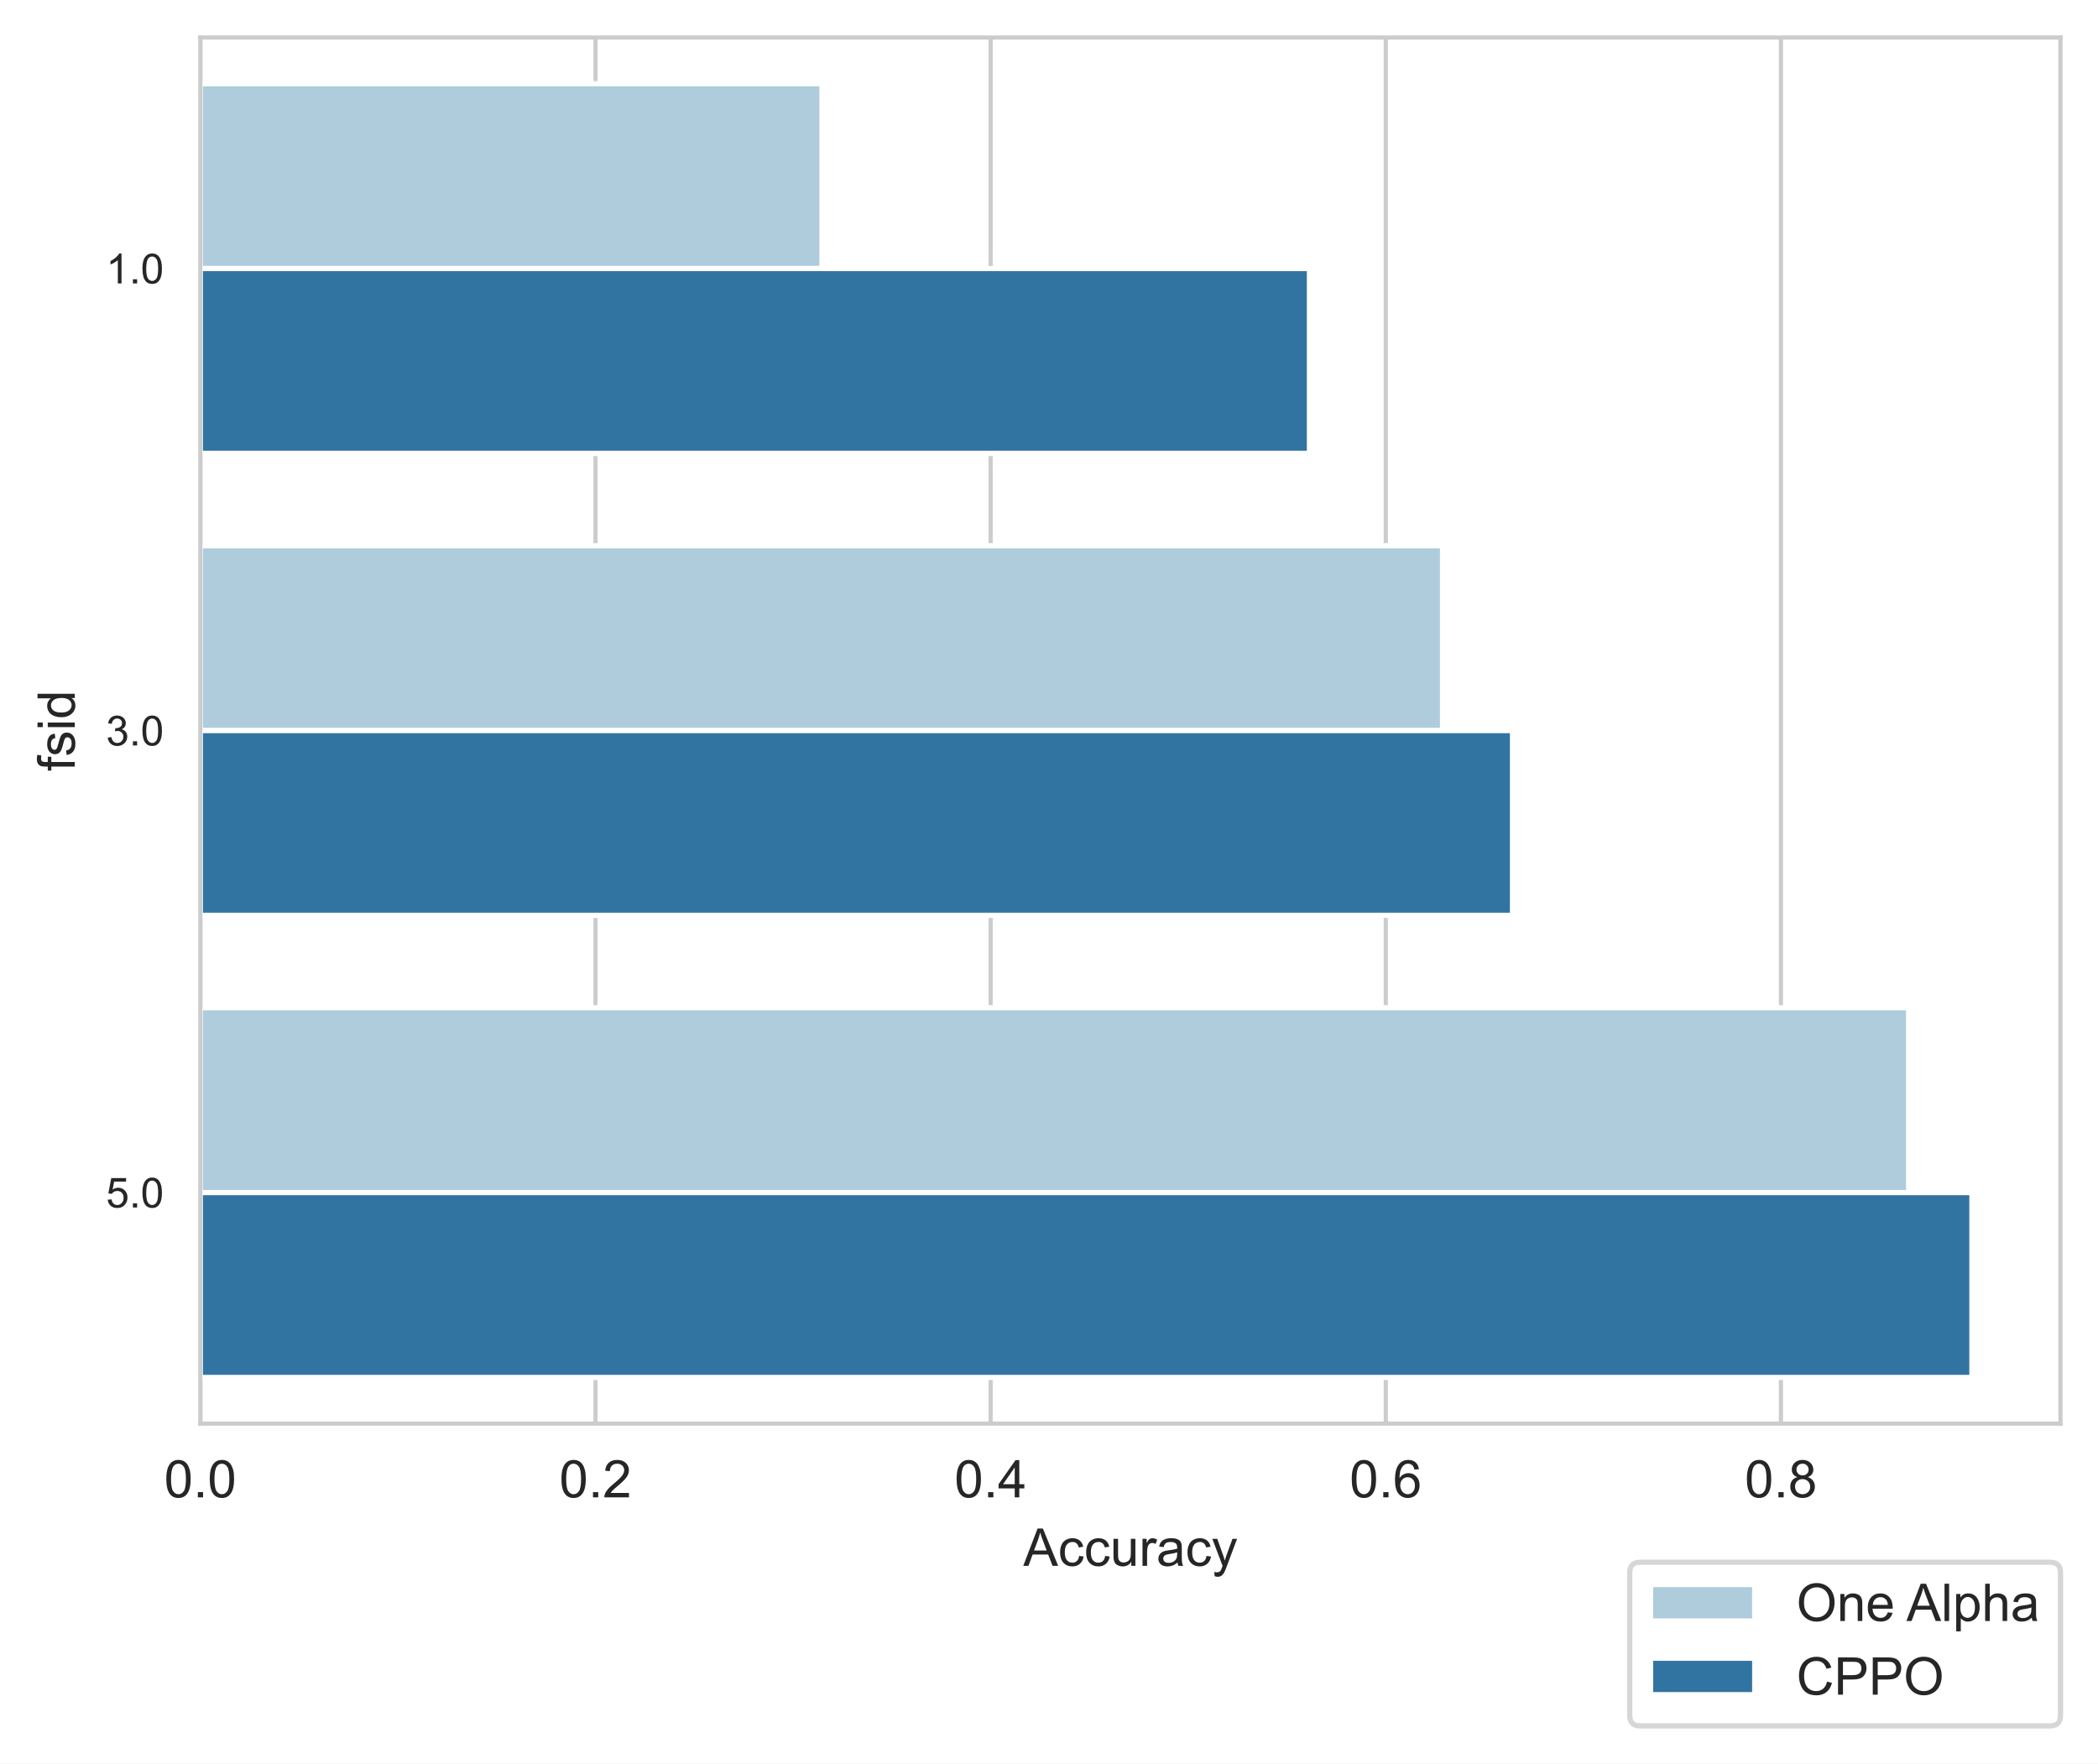
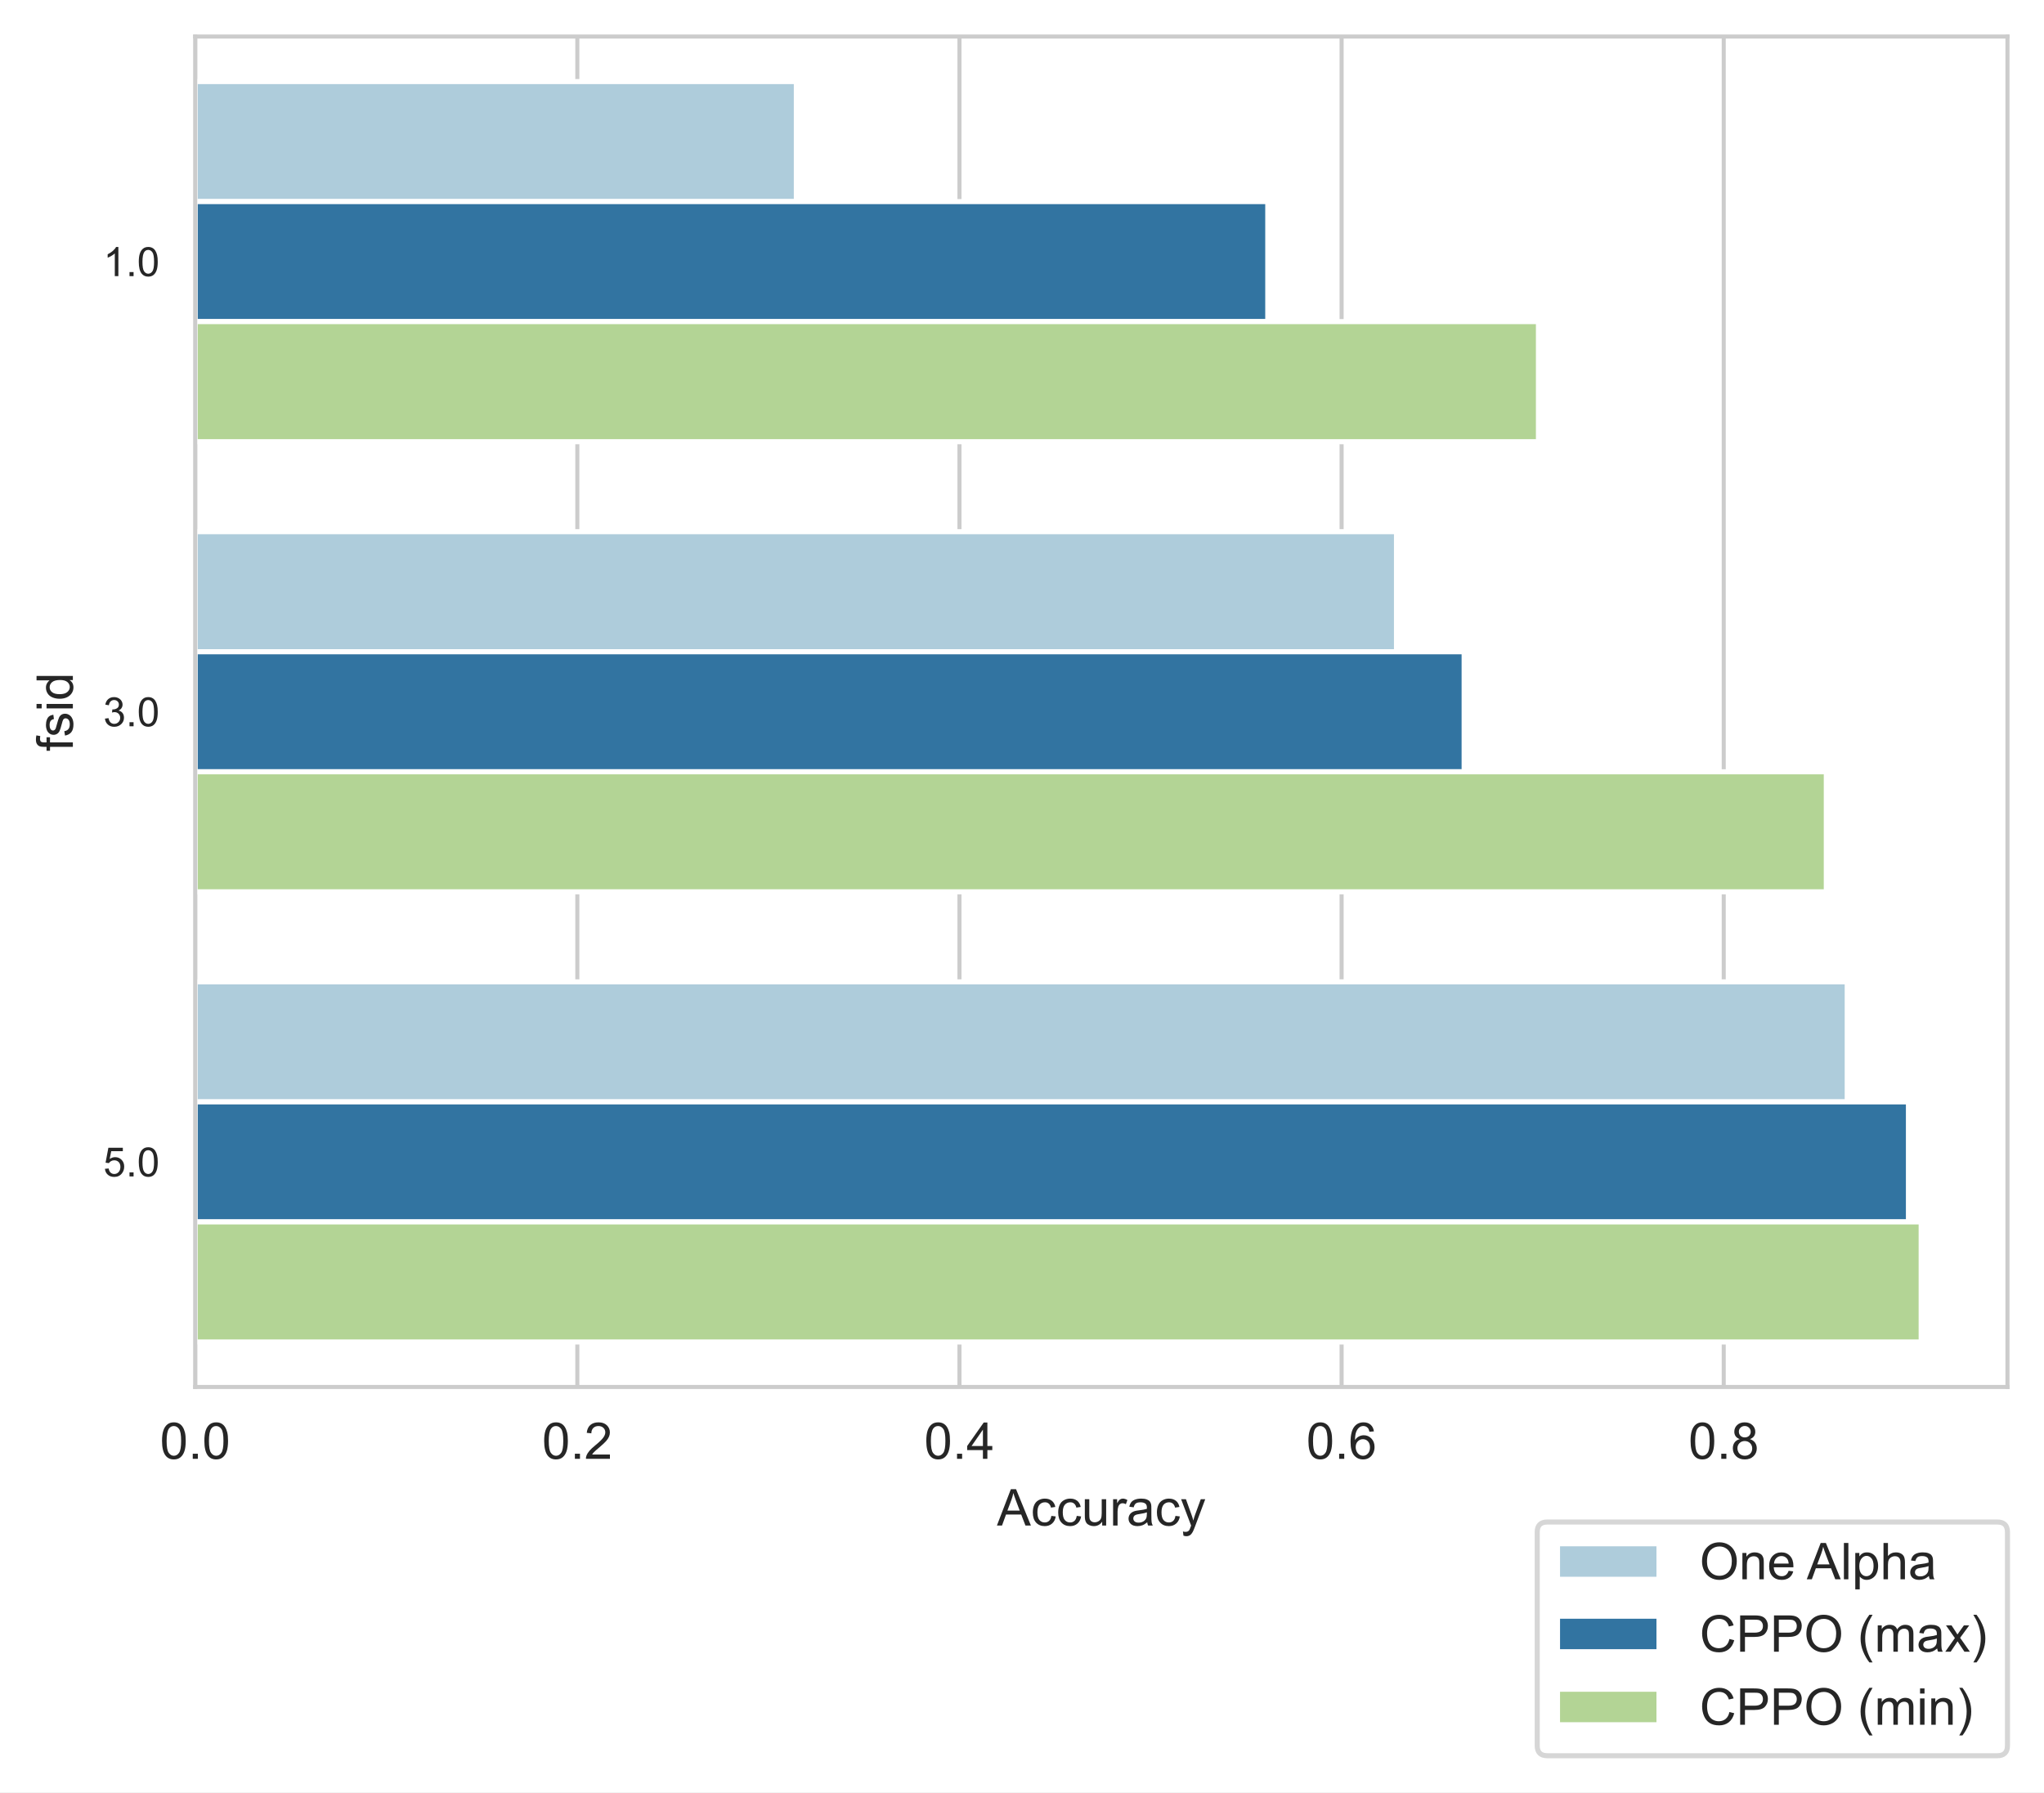
- <svg xmlns="http://www.w3.org/2000/svg" xmlns:xlink="http://www.w3.org/1999/xlink" height="338.542pt" version="1.1" viewBox="0 0 402.785 338.542" width="402.785pt">
+ <svg xmlns="http://www.w3.org/2000/svg" xmlns:xlink="http://www.w3.org/1999/xlink" height="353.178pt" version="1.1" viewBox="0 0 402.785 353.178" width="402.785pt">
  <defs>
    <style type="text/css">*{stroke-linecap:butt;stroke-linejoin:round;}</style>
  </defs>
  <g id="figure_1">
    <g id="patch_1">
-       <path d="M 0 338.542  L 402.785 338.542  L 402.785 0  L 0 0  z " style="fill:#ffffff;" />
+       <path d="M 0 353.178  L 402.785 353.178  L 402.785 0  L 0 0  z " style="fill:#ffffff;" />
    </g>
    <g id="axes_1">
      <g id="patch_2">
        <path d="M 38.465 273.312  L 395.585 273.312  L 395.585 7.2  L 38.465 7.2  z " style="fill:#ffffff;" />
      </g>
      <g id="matplotlib.axis_1">
        <g id="xtick_1">
          <g id="line2d_1">
-             <path clip-path="url(#pc39dd20e5b)" d="M 38.465 273.312  L 38.465 7.2  " style="fill:none;stroke:#cccccc;stroke-linecap:round;stroke-width:0.8;" />
+             <path clip-path="url(#pca14af6534)" d="M 38.465 273.312  L 38.465 7.2  " style="fill:none;stroke:#cccccc;stroke-linecap:round;stroke-width:0.8;" />
          </g>
          <g id="text_1">
            <g style="fill:#262626;" transform="translate(31.51531 287.4698)scale(0.1 -0.1)">
              <defs>
                <path d="M 266 2259  Q 266 3072 433 3567  Q 600 4063 929 4331  Q 1259 4600 1759 4600  Q 2128 4600 2406 4451  Q 2684 4303 2865 4023  Q 3047 3744 3150 3342  Q 3253 2941 3253 2259  Q 3253 1453 3087 958  Q 2922 463 2592 192  Q 2263 -78 1759 -78  Q 1097 -78 719 397  Q 266 969 266 2259  z M 844 2259  Q 844 1131 1108 757  Q 1372 384 1759 384  Q 2147 384 2411 759  Q 2675 1134 2675 2259  Q 2675 3391 2411 3762  Q 2147 4134 1753 4134  Q 1366 4134 1134 3806  Q 844 3388 844 2259  z " id="ArialMT-30" transform="scale(0.015625)" />
                <path d="M 581 0  L 581 641  L 1222 641  L 1222 0  L 581 0  z " id="ArialMT-2e" transform="scale(0.015625)" />
              </defs>
              <use xlink:href="#ArialMT-30" />
              <use x="55.615" xlink:href="#ArialMT-2e" />
              <use x="83.398" xlink:href="#ArialMT-30" />
            </g>
          </g>
        </g>
        <g id="xtick_2">
          <g id="line2d_2">
-             <path clip-path="url(#pc39dd20e5b)" d="M 114.327 273.312  L 114.327 7.2  " style="fill:none;stroke:#cccccc;stroke-linecap:round;stroke-width:0.8;" />
+             <path clip-path="url(#pca14af6534)" d="M 113.767 273.312  L 113.767 7.2  " style="fill:none;stroke:#cccccc;stroke-linecap:round;stroke-width:0.8;" />
          </g>
          <g id="text_2">
-             <g style="fill:#262626;" transform="translate(107.3772 287.4698)scale(0.1 -0.1)">
+             <g style="fill:#262626;" transform="translate(106.8174 287.4698)scale(0.1 -0.1)">
              <defs>
                <path d="M 3222 541  L 3222 0  L 194 0  Q 188 203 259 391  Q 375 700 629 1000  Q 884 1300 1366 1694  Q 2113 2306 2375 2664  Q 2638 3022 2638 3341  Q 2638 3675 2398 3904  Q 2159 4134 1775 4134  Q 1369 4134 1125 3890  Q 881 3647 878 3216  L 300 3275  Q 359 3922 746 4261  Q 1134 4600 1788 4600  Q 2447 4600 2831 4234  Q 3216 3869 3216 3328  Q 3216 3053 3103 2787  Q 2991 2522 2730 2228  Q 2469 1934 1863 1422  Q 1356 997 1212 845  Q 1069 694 975 541  L 3222 541  z " id="ArialMT-32" transform="scale(0.015625)" />
              </defs>
              <use xlink:href="#ArialMT-30" />
              <use x="55.615" xlink:href="#ArialMT-2e" />
              <use x="83.398" xlink:href="#ArialMT-32" />
            </g>
          </g>
        </g>
        <g id="xtick_3">
          <g id="line2d_3">
-             <path clip-path="url(#pc39dd20e5b)" d="M 190.189 273.312  L 190.189 7.2  " style="fill:none;stroke:#cccccc;stroke-linecap:round;stroke-width:0.8;" />
+             <path clip-path="url(#pca14af6534)" d="M 189.069 273.312  L 189.069 7.2  " style="fill:none;stroke:#cccccc;stroke-linecap:round;stroke-width:0.8;" />
          </g>
          <g id="text_3">
-             <g style="fill:#262626;" transform="translate(183.2391 287.4698)scale(0.1 -0.1)">
+             <g style="fill:#262626;" transform="translate(182.1195 287.4698)scale(0.1 -0.1)">
              <defs>
                <path d="M 2069 0  L 2069 1097  L 81 1097  L 81 1613  L 2172 4581  L 2631 4581  L 2631 1613  L 3250 1613  L 3250 1097  L 2631 1097  L 2631 0  L 2069 0  z M 2069 1613  L 2069 3678  L 634 1613  L 2069 1613  z " id="ArialMT-34" transform="scale(0.015625)" />
              </defs>
              <use xlink:href="#ArialMT-30" />
              <use x="55.615" xlink:href="#ArialMT-2e" />
              <use x="83.398" xlink:href="#ArialMT-34" />
            </g>
          </g>
        </g>
        <g id="xtick_4">
          <g id="line2d_4">
-             <path clip-path="url(#pc39dd20e5b)" d="M 266.051 273.312  L 266.051 7.2  " style="fill:none;stroke:#cccccc;stroke-linecap:round;stroke-width:0.8;" />
+             <path clip-path="url(#pca14af6534)" d="M 264.372 273.312  L 264.372 7.2  " style="fill:none;stroke:#cccccc;stroke-linecap:round;stroke-width:0.8;" />
          </g>
          <g id="text_4">
-             <g style="fill:#262626;" transform="translate(259.101 287.4698)scale(0.1 -0.1)">
+             <g style="fill:#262626;" transform="translate(257.4216 287.4698)scale(0.1 -0.1)">
              <defs>
                <path d="M 3184 3459  L 2625 3416  Q 2550 3747 2413 3897  Q 2184 4138 1850 4138  Q 1581 4138 1378 3988  Q 1113 3794 959 3422  Q 806 3050 800 2363  Q 1003 2672 1297 2822  Q 1591 2972 1913 2972  Q 2475 2972 2870 2558  Q 3266 2144 3266 1488  Q 3266 1056 3080 686  Q 2894 316 2569 119  Q 2244 -78 1831 -78  Q 1128 -78 684 439  Q 241 956 241 2144  Q 241 3472 731 4075  Q 1159 4600 1884 4600  Q 2425 4600 2770 4297  Q 3116 3994 3184 3459  z M 888 1484  Q 888 1194 1011 928  Q 1134 663 1356 523  Q 1578 384 1822 384  Q 2178 384 2434 671  Q 2691 959 2691 1453  Q 2691 1928 2437 2201  Q 2184 2475 1800 2475  Q 1419 2475 1153 2201  Q 888 1928 888 1484  z " id="ArialMT-36" transform="scale(0.015625)" />
              </defs>
              <use xlink:href="#ArialMT-30" />
              <use x="55.615" xlink:href="#ArialMT-2e" />
              <use x="83.398" xlink:href="#ArialMT-36" />
            </g>
          </g>
        </g>
        <g id="xtick_5">
          <g id="line2d_5">
-             <path clip-path="url(#pc39dd20e5b)" d="M 341.913 273.312  L 341.913 7.2  " style="fill:none;stroke:#cccccc;stroke-linecap:round;stroke-width:0.8;" />
+             <path clip-path="url(#pca14af6534)" d="M 339.674 273.312  L 339.674 7.2  " style="fill:none;stroke:#cccccc;stroke-linecap:round;stroke-width:0.8;" />
          </g>
          <g id="text_5">
-             <g style="fill:#262626;" transform="translate(334.9629 287.4698)scale(0.1 -0.1)">
+             <g style="fill:#262626;" transform="translate(332.7236 287.4698)scale(0.1 -0.1)">
              <defs>
                <path d="M 1131 2484  Q 781 2613 612 2850  Q 444 3088 444 3419  Q 444 3919 803 4259  Q 1163 4600 1759 4600  Q 2359 4600 2725 4251  Q 3091 3903 3091 3403  Q 3091 3084 2923 2848  Q 2756 2613 2416 2484  Q 2838 2347 3058 2040  Q 3278 1734 3278 1309  Q 3278 722 2862 322  Q 2447 -78 1769 -78  Q 1091 -78 675 323  Q 259 725 259 1325  Q 259 1772 486 2073  Q 713 2375 1131 2484  z M 1019 3438  Q 1019 3113 1228 2906  Q 1438 2700 1772 2700  Q 2097 2700 2305 2904  Q 2513 3109 2513 3406  Q 2513 3716 2298 3927  Q 2084 4138 1766 4138  Q 1444 4138 1231 3931  Q 1019 3725 1019 3438  z M 838 1322  Q 838 1081 952 856  Q 1066 631 1291 507  Q 1516 384 1775 384  Q 2178 384 2440 643  Q 2703 903 2703 1303  Q 2703 1709 2433 1975  Q 2163 2241 1756 2241  Q 1359 2241 1098 1978  Q 838 1716 838 1322  z " id="ArialMT-38" transform="scale(0.015625)" />
              </defs>
              <use xlink:href="#ArialMT-30" />
              <use x="55.615" xlink:href="#ArialMT-2e" />
              <use x="83.398" xlink:href="#ArialMT-38" />
            </g>
          </g>
        </g>
        <g id="text_6">
          <g style="fill:#262626;" transform="translate(196.4644 300.6151)scale(0.1 -0.1)">
            <defs>
              <path d="M -9 0  L 1750 4581  L 2403 4581  L 4278 0  L 3588 0  L 3053 1388  L 1138 1388  L 634 0  L -9 0  z M 1313 1881  L 2866 1881  L 2388 3150  Q 2169 3728 2063 4100  Q 1975 3659 1816 3225  L 1313 1881  z " id="ArialMT-41" transform="scale(0.015625)" />
              <path d="M 2588 1216  L 3141 1144  Q 3050 572 2676 248  Q 2303 -75 1759 -75  Q 1078 -75 664 370  Q 250 816 250 1647  Q 250 2184 428 2587  Q 606 2991 970 3192  Q 1334 3394 1763 3394  Q 2303 3394 2647 3120  Q 2991 2847 3088 2344  L 2541 2259  Q 2463 2594 2264 2762  Q 2066 2931 1784 2931  Q 1359 2931 1093 2626  Q 828 2322 828 1663  Q 828 994 1084 691  Q 1341 388 1753 388  Q 2084 388 2306 591  Q 2528 794 2588 1216  z " id="ArialMT-63" transform="scale(0.015625)" />
              <path d="M 2597 0  L 2597 488  Q 2209 -75 1544 -75  Q 1250 -75 995 37  Q 741 150 617 320  Q 494 491 444 738  Q 409 903 409 1263  L 409 3319  L 972 3319  L 972 1478  Q 972 1038 1006 884  Q 1059 663 1231 536  Q 1403 409 1656 409  Q 1909 409 2131 539  Q 2353 669 2445 892  Q 2538 1116 2538 1541  L 2538 3319  L 3100 3319  L 3100 0  L 2597 0  z " id="ArialMT-75" transform="scale(0.015625)" />
              <path d="M 416 0  L 416 3319  L 922 3319  L 922 2816  Q 1116 3169 1280 3281  Q 1444 3394 1641 3394  Q 1925 3394 2219 3213  L 2025 2691  Q 1819 2813 1613 2813  Q 1428 2813 1281 2702  Q 1134 2591 1072 2394  Q 978 2094 978 1738  L 978 0  L 416 0  z " id="ArialMT-72" transform="scale(0.015625)" />
              <path d="M 2588 409  Q 2275 144 1986 34  Q 1697 -75 1366 -75  Q 819 -75 525 192  Q 231 459 231 875  Q 231 1119 342 1320  Q 453 1522 633 1644  Q 813 1766 1038 1828  Q 1203 1872 1538 1913  Q 2219 1994 2541 2106  Q 2544 2222 2544 2253  Q 2544 2597 2384 2738  Q 2169 2928 1744 2928  Q 1347 2928 1158 2789  Q 969 2650 878 2297  L 328 2372  Q 403 2725 575 2942  Q 747 3159 1072 3276  Q 1397 3394 1825 3394  Q 2250 3394 2515 3294  Q 2781 3194 2906 3042  Q 3031 2891 3081 2659  Q 3109 2516 3109 2141  L 3109 1391  Q 3109 606 3145 398  Q 3181 191 3288 0  L 2700 0  Q 2613 175 2588 409  z M 2541 1666  Q 2234 1541 1622 1453  Q 1275 1403 1131 1340  Q 988 1278 909 1158  Q 831 1038 831 891  Q 831 666 1001 516  Q 1172 366 1500 366  Q 1825 366 2078 508  Q 2331 650 2450 897  Q 2541 1088 2541 1459  L 2541 1666  z " id="ArialMT-61" transform="scale(0.015625)" />
              <path d="M 397 -1278  L 334 -750  Q 519 -800 656 -800  Q 844 -800 956 -737  Q 1069 -675 1141 -563  Q 1194 -478 1313 -144  Q 1328 -97 1363 -6  L 103 3319  L 709 3319  L 1400 1397  Q 1534 1031 1641 628  Q 1738 1016 1872 1384  L 2581 3319  L 3144 3319  L 1881 -56  Q 1678 -603 1566 -809  Q 1416 -1088 1222 -1217  Q 1028 -1347 759 -1347  Q 597 -1347 397 -1278  z " id="ArialMT-79" transform="scale(0.015625)" />
            </defs>
            <use xlink:href="#ArialMT-41" />
            <use x="66.699" xlink:href="#ArialMT-63" />
            <use x="116.699" xlink:href="#ArialMT-63" />
            <use x="166.699" xlink:href="#ArialMT-75" />
            <use x="222.314" xlink:href="#ArialMT-72" />
            <use x="255.615" xlink:href="#ArialMT-61" />
            <use x="311.23" xlink:href="#ArialMT-63" />
            <use x="361.23" xlink:href="#ArialMT-79" />
          </g>
        </g>
      </g>
      <g id="matplotlib.axis_2">
        <g id="ytick_1">
          <g id="text_7">
            <g style="fill:#262626;" transform="translate(20.34531 54.41513)scale(0.08 -0.08)">
              <defs>
                <path d="M 2384 0  L 1822 0  L 1822 3584  Q 1619 3391 1289 3197  Q 959 3003 697 2906  L 697 3450  Q 1169 3672 1522 3987  Q 1875 4303 2022 4600  L 2384 4600  L 2384 0  z " id="ArialMT-31" transform="scale(0.015625)" />
              </defs>
              <use xlink:href="#ArialMT-31" />
              <use x="55.615" xlink:href="#ArialMT-2e" />
              <use x="83.398" xlink:href="#ArialMT-30" />
            </g>
          </g>
        </g>
        <g id="ytick_2">
          <g id="text_8">
            <g style="fill:#262626;" transform="translate(20.34531 143.1191)scale(0.08 -0.08)">
              <defs>
                <path d="M 269 1209  L 831 1284  Q 928 806 1161 595  Q 1394 384 1728 384  Q 2125 384 2398 659  Q 2672 934 2672 1341  Q 2672 1728 2419 1979  Q 2166 2231 1775 2231  Q 1616 2231 1378 2169  L 1441 2663  Q 1497 2656 1531 2656  Q 1891 2656 2178 2843  Q 2466 3031 2466 3422  Q 2466 3731 2256 3934  Q 2047 4138 1716 4138  Q 1388 4138 1169 3931  Q 950 3725 888 3313  L 325 3413  Q 428 3978 793 4289  Q 1159 4600 1703 4600  Q 2078 4600 2393 4439  Q 2709 4278 2876 4000  Q 3044 3722 3044 3409  Q 3044 3113 2884 2869  Q 2725 2625 2413 2481  Q 2819 2388 3044 2092  Q 3269 1797 3269 1353  Q 3269 753 2831 336  Q 2394 -81 1725 -81  Q 1122 -81 723 278  Q 325 638 269 1209  z " id="ArialMT-33" transform="scale(0.015625)" />
              </defs>
              <use xlink:href="#ArialMT-33" />
              <use x="55.615" xlink:href="#ArialMT-2e" />
              <use x="83.398" xlink:href="#ArialMT-30" />
            </g>
          </g>
        </g>
        <g id="ytick_3">
          <g id="text_9">
            <g style="fill:#262626;" transform="translate(20.34531 231.8231)scale(0.08 -0.08)">
              <defs>
                <path d="M 266 1200  L 856 1250  Q 922 819 1161 601  Q 1400 384 1738 384  Q 2144 384 2425 690  Q 2706 997 2706 1503  Q 2706 1984 2436 2262  Q 2166 2541 1728 2541  Q 1456 2541 1237 2417  Q 1019 2294 894 2097  L 366 2166  L 809 4519  L 3088 4519  L 3088 3981  L 1259 3981  L 1013 2750  Q 1425 3038 1878 3038  Q 2478 3038 2890 2622  Q 3303 2206 3303 1553  Q 3303 931 2941 478  Q 2500 -78 1738 -78  Q 1113 -78 717 272  Q 322 622 266 1200  z " id="ArialMT-35" transform="scale(0.015625)" />
              </defs>
              <use xlink:href="#ArialMT-35" />
              <use x="55.615" xlink:href="#ArialMT-2e" />
              <use x="83.398" xlink:href="#ArialMT-30" />
            </g>
          </g>
        </g>
        <g id="text_10">
          <g style="fill:#262626;" transform="translate(14.35781 148.0365)rotate(-90)scale(0.1 -0.1)">
            <defs>
              <path d="M 556 0  L 556 2881  L 59 2881  L 59 3319  L 556 3319  L 556 3672  Q 556 4006 616 4169  Q 697 4388 901 4523  Q 1106 4659 1475 4659  Q 1713 4659 2000 4603  L 1916 4113  Q 1741 4144 1584 4144  Q 1328 4144 1222 4034  Q 1116 3925 1116 3625  L 1116 3319  L 1763 3319  L 1763 2881  L 1116 2881  L 1116 0  L 556 0  z " id="ArialMT-66" transform="scale(0.015625)" />
              <path d="M 197 991  L 753 1078  Q 800 744 1014 566  Q 1228 388 1613 388  Q 2000 388 2187 545  Q 2375 703 2375 916  Q 2375 1106 2209 1216  Q 2094 1291 1634 1406  Q 1016 1563 777 1677  Q 538 1791 414 1992  Q 291 2194 291 2438  Q 291 2659 392 2848  Q 494 3038 669 3163  Q 800 3259 1026 3326  Q 1253 3394 1513 3394  Q 1903 3394 2198 3281  Q 2494 3169 2634 2976  Q 2775 2784 2828 2463  L 2278 2388  Q 2241 2644 2061 2787  Q 1881 2931 1553 2931  Q 1166 2931 1000 2803  Q 834 2675 834 2503  Q 834 2394 903 2306  Q 972 2216 1119 2156  Q 1203 2125 1616 2013  Q 2213 1853 2448 1751  Q 2684 1650 2818 1456  Q 2953 1263 2953 975  Q 2953 694 2789 445  Q 2625 197 2315 61  Q 2006 -75 1616 -75  Q 969 -75 630 194  Q 291 463 197 991  z " id="ArialMT-73" transform="scale(0.015625)" />
              <path d="M 425 3934  L 425 4581  L 988 4581  L 988 3934  L 425 3934  z M 425 0  L 425 3319  L 988 3319  L 988 0  L 425 0  z " id="ArialMT-69" transform="scale(0.015625)" />
              <path d="M 2575 0  L 2575 419  Q 2259 -75 1647 -75  Q 1250 -75 917 144  Q 584 363 401 755  Q 219 1147 219 1656  Q 219 2153 384 2558  Q 550 2963 881 3178  Q 1213 3394 1622 3394  Q 1922 3394 2156 3267  Q 2391 3141 2538 2938  L 2538 4581  L 3097 4581  L 3097 0  L 2575 0  z M 797 1656  Q 797 1019 1065 703  Q 1334 388 1700 388  Q 2069 388 2326 689  Q 2584 991 2584 1609  Q 2584 2291 2321 2609  Q 2059 2928 1675 2928  Q 1300 2928 1048 2622  Q 797 2316 797 1656  z " id="ArialMT-64" transform="scale(0.015625)" />
            </defs>
            <use xlink:href="#ArialMT-66" />
            <use x="27.783" xlink:href="#ArialMT-73" />
            <use x="77.783" xlink:href="#ArialMT-69" />
            <use x="100" xlink:href="#ArialMT-64" />
          </g>
        </g>
      </g>
      <g id="patch_3">
-         <path clip-path="url(#pc39dd20e5b)" d="M 38.465 16.07  L 157.807 16.07  L 157.807 51.552  L 38.465 51.552  z " style="fill:#aeccdb;stroke:#ffffff;stroke-linejoin:miter;" />
+         <path clip-path="url(#pca14af6534)" d="M 38.465 16.07  L 156.926 16.07  L 156.926 39.725  L 38.465 39.725  z " style="fill:#aeccdb;stroke:#ffffff;stroke-linejoin:miter;" />
      </g>
      <g id="patch_4">
-         <path clip-path="url(#pc39dd20e5b)" d="M 38.465 104.774  L 276.949 104.774  L 276.949 140.256  L 38.465 140.256  z " style="fill:#aeccdb;stroke:#ffffff;stroke-linejoin:miter;" />
+         <path clip-path="url(#pca14af6534)" d="M 38.465 104.774  L 275.189 104.774  L 275.189 128.429  L 38.465 128.429  z " style="fill:#aeccdb;stroke:#ffffff;stroke-linejoin:miter;" />
      </g>
      <g id="patch_5">
-         <path clip-path="url(#pc39dd20e5b)" d="M 38.465 193.478  L 366.428 193.478  L 366.428 228.96  L 38.465 228.96  z " style="fill:#aeccdb;stroke:#ffffff;stroke-linejoin:miter;" />
+         <path clip-path="url(#pca14af6534)" d="M 38.465 193.478  L 364.008 193.478  L 364.008 217.133  L 38.465 217.133  z " style="fill:#aeccdb;stroke:#ffffff;stroke-linejoin:miter;" />
      </g>
      <g id="patch_6">
-         <path clip-path="url(#pc39dd20e5b)" d="M 38.465 51.552  L 251.394 51.552  L 251.394 87.034  L 38.465 87.034  z " style="fill:#3274a1;stroke:#ffffff;stroke-linejoin:miter;" />
+         <path clip-path="url(#pca14af6534)" d="M 38.465 39.725  L 249.823 39.725  L 249.823 63.379  L 38.465 63.379  z " style="fill:#3274a1;stroke:#ffffff;stroke-linejoin:miter;" />
      </g>
      <g id="patch_7">
-         <path clip-path="url(#pc39dd20e5b)" d="M 38.465 140.256  L 290.377 140.256  L 290.377 175.738  L 38.465 175.738  z " style="fill:#3274a1;stroke:#ffffff;stroke-linejoin:miter;" />
+         <path clip-path="url(#pca14af6534)" d="M 38.465 128.429  L 288.518 128.429  L 288.518 152.083  L 38.465 152.083  z " style="fill:#3274a1;stroke:#ffffff;stroke-linejoin:miter;" />
      </g>
      <g id="patch_8">
-         <path clip-path="url(#pc39dd20e5b)" d="M 38.465 228.96  L 378.58 228.96  L 378.58 264.442  L 38.465 264.442  z " style="fill:#3274a1;stroke:#ffffff;stroke-linejoin:miter;" />
+         <path clip-path="url(#pca14af6534)" d="M 38.465 217.133  L 376.07 217.133  L 376.07 240.787  L 38.465 240.787  z " style="fill:#3274a1;stroke:#ffffff;stroke-linejoin:miter;" />
+       </g>
+       <g id="patch_9">
+         <path clip-path="url(#pca14af6534)" d="M 38.465 63.379  L 303.162 63.379  L 303.162 87.034  L 38.465 87.034  z " style="fill:#b3d495;stroke:#ffffff;stroke-linejoin:miter;" />
+       </g>
+       <g id="patch_10">
+         <path clip-path="url(#pca14af6534)" d="M 38.465 152.083  L 359.888 152.083  L 359.888 175.738  L 38.465 175.738  z " style="fill:#b3d495;stroke:#ffffff;stroke-linejoin:miter;" />
+       </g>
+       <g id="patch_11">
+         <path clip-path="url(#pca14af6534)" d="M 38.465 240.787  L 378.58 240.787  L 378.58 264.442  L 38.465 264.442  z " style="fill:#b3d495;stroke:#ffffff;stroke-linejoin:miter;" />
      </g>
      <g id="line2d_6">
-         <path clip-path="url(#pc39dd20e5b)" style="fill:none;stroke:#000000;stroke-linecap:round;stroke-width:2.7;" />
+         <path clip-path="url(#pca14af6534)" style="fill:none;stroke:#000000;stroke-linecap:round;stroke-width:2.7;" />
      </g>
      <g id="line2d_7">
-         <path clip-path="url(#pc39dd20e5b)" style="fill:none;stroke:#000000;stroke-linecap:round;stroke-width:2.7;" />
+         <path clip-path="url(#pca14af6534)" style="fill:none;stroke:#000000;stroke-linecap:round;stroke-width:2.7;" />
      </g>
      <g id="line2d_8">
-         <path clip-path="url(#pc39dd20e5b)" style="fill:none;stroke:#000000;stroke-linecap:round;stroke-width:2.7;" />
+         <path clip-path="url(#pca14af6534)" style="fill:none;stroke:#000000;stroke-linecap:round;stroke-width:2.7;" />
      </g>
      <g id="line2d_9">
-         <path clip-path="url(#pc39dd20e5b)" style="fill:none;stroke:#000000;stroke-linecap:round;stroke-width:2.7;" />
+         <path clip-path="url(#pca14af6534)" style="fill:none;stroke:#000000;stroke-linecap:round;stroke-width:2.7;" />
      </g>
      <g id="line2d_10">
-         <path clip-path="url(#pc39dd20e5b)" style="fill:none;stroke:#000000;stroke-linecap:round;stroke-width:2.7;" />
+         <path clip-path="url(#pca14af6534)" style="fill:none;stroke:#000000;stroke-linecap:round;stroke-width:2.7;" />
      </g>
      <g id="line2d_11">
-         <path clip-path="url(#pc39dd20e5b)" style="fill:none;stroke:#000000;stroke-linecap:round;stroke-width:2.7;" />
-       </g>
-       <g id="patch_9">
+         <path clip-path="url(#pca14af6534)" style="fill:none;stroke:#000000;stroke-linecap:round;stroke-width:2.7;" />
+       </g>
+       <g id="line2d_12">
+         <path clip-path="url(#pca14af6534)" style="fill:none;stroke:#000000;stroke-linecap:round;stroke-width:2.7;" />
+       </g>
+       <g id="line2d_13">
+         <path clip-path="url(#pca14af6534)" style="fill:none;stroke:#000000;stroke-linecap:round;stroke-width:2.7;" />
+       </g>
+       <g id="line2d_14">
+         <path clip-path="url(#pca14af6534)" style="fill:none;stroke:#000000;stroke-linecap:round;stroke-width:2.7;" />
+       </g>
+       <g id="patch_12">
        <path d="M 38.465 273.312  L 38.465 7.2  " style="fill:none;stroke:#cccccc;stroke-linecap:square;stroke-linejoin:miter;stroke-width:0.8;" />
      </g>
-       <g id="patch_10">
+       <g id="patch_13">
        <path d="M 395.585 273.312  L 395.585 7.2  " style="fill:none;stroke:#cccccc;stroke-linecap:square;stroke-linejoin:miter;stroke-width:0.8;" />
      </g>
-       <g id="patch_11">
+       <g id="patch_14">
        <path d="M 38.465 273.312  L 395.585 273.312  " style="fill:none;stroke:#cccccc;stroke-linecap:square;stroke-linejoin:miter;stroke-width:0.8;" />
      </g>
-       <g id="patch_12">
+       <g id="patch_15">
        <path d="M 38.465 7.2  L 395.585 7.2  " style="fill:none;stroke:#cccccc;stroke-linecap:square;stroke-linejoin:miter;stroke-width:0.8;" />
      </g>
      <g id="legend_1">
-         <g id="patch_13">
-           <path d="M 314.882 331.342  L 393.585 331.342  Q 395.585 331.342 395.585 329.342  L 395.585 301.923  Q 395.585 299.923 393.585 299.923  L 314.882 299.923  Q 312.882 299.923 312.882 301.923  L 312.882 329.342  Q 312.882 331.342 314.882 331.342  z " style="fill:#ffffff;opacity:0.8;stroke:#cccccc;stroke-linejoin:miter;" />
-         </g>
-         <g id="patch_14">
-           <path d="M 316.882 311.209  L 336.882 311.209  L 336.882 304.209  L 316.882 304.209  z " style="fill:#aeccdb;stroke:#ffffff;stroke-linejoin:miter;" />
+         <g id="patch_16">
+           <path d="M 304.917 345.978  L 393.585 345.978  Q 395.585 345.978 395.585 343.978  L 395.585 301.923  Q 395.585 299.923 393.585 299.923  L 304.917 299.923  Q 302.917 299.923 302.917 301.923  L 302.917 343.978  Q 302.917 345.978 304.917 345.978  z " style="fill:#ffffff;opacity:0.8;stroke:#cccccc;stroke-linejoin:miter;" />
+         </g>
+         <g id="patch_17">
+           <path d="M 306.917 311.209  L 326.917 311.209  L 326.917 304.209  L 306.917 304.209  z " style="fill:#aeccdb;stroke:#ffffff;stroke-linejoin:miter;" />
        </g>
        <g id="text_11">
-           <g style="fill:#262626;" transform="translate(344.8822 311.2091)scale(0.1 -0.1)">
+           <g style="fill:#262626;" transform="translate(334.9166 311.2091)scale(0.1 -0.1)">
            <defs>
              <path d="M 309 2231  Q 309 3372 921 4017  Q 1534 4663 2503 4663  Q 3138 4663 3647 4359  Q 4156 4056 4423 3514  Q 4691 2972 4691 2284  Q 4691 1588 4409 1038  Q 4128 488 3612 205  Q 3097 -78 2500 -78  Q 1853 -78 1343 234  Q 834 547 571 1087  Q 309 1628 309 2231  z M 934 2222  Q 934 1394 1379 917  Q 1825 441 2497 441  Q 3181 441 3623 922  Q 4066 1403 4066 2288  Q 4066 2847 3877 3264  Q 3688 3681 3323 3911  Q 2959 4141 2506 4141  Q 1863 4141 1398 3698  Q 934 3256 934 2222  z " id="ArialMT-4f" transform="scale(0.015625)" />
              <path d="M 422 0  L 422 3319  L 928 3319  L 928 2847  Q 1294 3394 1984 3394  Q 2284 3394 2536 3286  Q 2788 3178 2913 3003  Q 3038 2828 3088 2588  Q 3119 2431 3119 2041  L 3119 0  L 2556 0  L 2556 2019  Q 2556 2363 2490 2533  Q 2425 2703 2258 2804  Q 2091 2906 1866 2906  Q 1506 2906 1245 2678  Q 984 2450 984 1813  L 984 0  L 422 0  z " id="ArialMT-6e" transform="scale(0.015625)" />
              <path d="M 2694 1069  L 3275 997  Q 3138 488 2766 206  Q 2394 -75 1816 -75  Q 1088 -75 661 373  Q 234 822 234 1631  Q 234 2469 665 2931  Q 1097 3394 1784 3394  Q 2450 3394 2872 2941  Q 3294 2488 3294 1666  Q 3294 1616 3291 1516  L 816 1516  Q 847 969 1125 678  Q 1403 388 1819 388  Q 2128 388 2347 550  Q 2566 713 2694 1069  z M 847 1978  L 2700 1978  Q 2663 2397 2488 2606  Q 2219 2931 1791 2931  Q 1403 2931 1139 2672  Q 875 2413 847 1978  z " id="ArialMT-65" transform="scale(0.015625)" />
              <path id="ArialMT-20" transform="scale(0.015625)" />
              <path d="M 409 0  L 409 4581  L 972 4581  L 972 0  L 409 0  z " id="ArialMT-6c" transform="scale(0.015625)" />
              <path d="M 422 -1272  L 422 3319  L 934 3319  L 934 2888  Q 1116 3141 1344 3267  Q 1572 3394 1897 3394  Q 2322 3394 2647 3175  Q 2972 2956 3137 2557  Q 3303 2159 3303 1684  Q 3303 1175 3120 767  Q 2938 359 2589 142  Q 2241 -75 1856 -75  Q 1575 -75 1351 44  Q 1128 163 984 344  L 984 -1272  L 422 -1272  z M 931 1641  Q 931 1000 1190 694  Q 1450 388 1819 388  Q 2194 388 2461 705  Q 2728 1022 2728 1688  Q 2728 2322 2467 2637  Q 2206 2953 1844 2953  Q 1484 2953 1207 2617  Q 931 2281 931 1641  z " id="ArialMT-70" transform="scale(0.015625)" />
              <path d="M 422 0  L 422 4581  L 984 4581  L 984 2938  Q 1378 3394 1978 3394  Q 2347 3394 2619 3248  Q 2891 3103 3008 2847  Q 3125 2591 3125 2103  L 3125 0  L 2563 0  L 2563 2103  Q 2563 2525 2380 2717  Q 2197 2909 1863 2909  Q 1613 2909 1392 2779  Q 1172 2650 1078 2428  Q 984 2206 984 1816  L 984 0  L 422 0  z " id="ArialMT-68" transform="scale(0.015625)" />
            </defs>
            <use xlink:href="#ArialMT-4f" />
            <use x="77.783" xlink:href="#ArialMT-6e" />
            <use x="133.398" xlink:href="#ArialMT-65" />
            <use x="189.014" xlink:href="#ArialMT-20" />
            <use x="211.297" xlink:href="#ArialMT-41" />
            <use x="277.996" xlink:href="#ArialMT-6c" />
            <use x="300.213" xlink:href="#ArialMT-70" />
            <use x="355.828" xlink:href="#ArialMT-68" />
            <use x="411.443" xlink:href="#ArialMT-61" />
          </g>
        </g>
-         <g id="patch_15">
-           <path d="M 316.882 325.354  L 336.882 325.354  L 336.882 318.354  L 316.882 318.354  z " style="fill:#3274a1;stroke:#ffffff;stroke-linejoin:miter;" />
+         <g id="patch_18">
+           <path d="M 306.917 325.483  L 326.917 325.483  L 326.917 318.483  L 306.917 318.483  z " style="fill:#3274a1;stroke:#ffffff;stroke-linejoin:miter;" />
        </g>
        <g id="text_12">
-           <g style="fill:#262626;" transform="translate(344.8822 325.3544)scale(0.1 -0.1)">
+           <g style="fill:#262626;" transform="translate(334.9166 325.4826)scale(0.1 -0.1)">
            <defs>
              <path d="M 3763 1606  L 4369 1453  Q 4178 706 3683 314  Q 3188 -78 2472 -78  Q 1731 -78 1267 223  Q 803 525 561 1097  Q 319 1669 319 2325  Q 319 3041 592 3573  Q 866 4106 1370 4382  Q 1875 4659 2481 4659  Q 3169 4659 3637 4309  Q 4106 3959 4291 3325  L 3694 3184  Q 3534 3684 3231 3912  Q 2928 4141 2469 4141  Q 1941 4141 1586 3887  Q 1231 3634 1087 3207  Q 944 2781 944 2328  Q 944 1744 1114 1308  Q 1284 872 1643 656  Q 2003 441 2422 441  Q 2931 441 3284 734  Q 3638 1028 3763 1606  z " id="ArialMT-43" transform="scale(0.015625)" />
              <path d="M 494 0  L 494 4581  L 2222 4581  Q 2678 4581 2919 4538  Q 3256 4481 3484 4323  Q 3713 4166 3852 3881  Q 3991 3597 3991 3256  Q 3991 2672 3619 2267  Q 3247 1863 2275 1863  L 1100 1863  L 1100 0  L 494 0  z M 1100 2403  L 2284 2403  Q 2872 2403 3119 2622  Q 3366 2841 3366 3238  Q 3366 3525 3220 3729  Q 3075 3934 2838 4000  Q 2684 4041 2272 4041  L 1100 4041  L 1100 2403  z " id="ArialMT-50" transform="scale(0.015625)" />
+               <path d="M 1497 -1347  Q 1031 -759 709 28  Q 388 816 388 1659  Q 388 2403 628 3084  Q 909 3875 1497 4659  L 1900 4659  Q 1522 4009 1400 3731  Q 1209 3300 1100 2831  Q 966 2247 966 1656  Q 966 153 1900 -1347  L 1497 -1347  z " id="ArialMT-28" transform="scale(0.015625)" />
+               <path d="M 422 0  L 422 3319  L 925 3319  L 925 2853  Q 1081 3097 1340 3245  Q 1600 3394 1931 3394  Q 2300 3394 2536 3241  Q 2772 3088 2869 2813  Q 3263 3394 3894 3394  Q 4388 3394 4653 3120  Q 4919 2847 4919 2278  L 4919 0  L 4359 0  L 4359 2091  Q 4359 2428 4304 2576  Q 4250 2725 4106 2815  Q 3963 2906 3769 2906  Q 3419 2906 3187 2673  Q 2956 2441 2956 1928  L 2956 0  L 2394 0  L 2394 2156  Q 2394 2531 2256 2718  Q 2119 2906 1806 2906  Q 1569 2906 1367 2781  Q 1166 2656 1075 2415  Q 984 2175 984 1722  L 984 0  L 422 0  z " id="ArialMT-6d" transform="scale(0.015625)" />
+               <path d="M 47 0  L 1259 1725  L 138 3319  L 841 3319  L 1350 2541  Q 1494 2319 1581 2169  Q 1719 2375 1834 2534  L 2394 3319  L 3066 3319  L 1919 1756  L 3153 0  L 2463 0  L 1781 1031  L 1600 1309  L 728 0  L 47 0  z " id="ArialMT-78" transform="scale(0.015625)" />
+               <path d="M 791 -1347  L 388 -1347  Q 1322 153 1322 1656  Q 1322 2244 1188 2822  Q 1081 3291 891 3722  Q 769 4003 388 4659  L 791 4659  Q 1378 3875 1659 3084  Q 1900 2403 1900 1659  Q 1900 816 1576 28  Q 1253 -759 791 -1347  z " id="ArialMT-29" transform="scale(0.015625)" />
            </defs>
            <use xlink:href="#ArialMT-43" />
            <use x="72.217" xlink:href="#ArialMT-50" />
            <use x="138.916" xlink:href="#ArialMT-50" />
            <use x="205.615" xlink:href="#ArialMT-4f" />
+             <use x="283.398" xlink:href="#ArialMT-20" />
+             <use x="311.182" xlink:href="#ArialMT-28" />
+             <use x="344.482" xlink:href="#ArialMT-6d" />
+             <use x="427.783" xlink:href="#ArialMT-61" />
+             <use x="483.398" xlink:href="#ArialMT-78" />
+             <use x="533.398" xlink:href="#ArialMT-29" />
+           </g>
+         </g>
+         <g id="patch_19">
+           <path d="M 306.917 339.873  L 326.917 339.873  L 326.917 332.873  L 306.917 332.873  z " style="fill:#b3d495;stroke:#ffffff;stroke-linejoin:miter;" />
+         </g>
+         <g id="text_13">
+           <g style="fill:#262626;" transform="translate(334.9166 339.8732)scale(0.1 -0.1)">
+             <use xlink:href="#ArialMT-43" />
+             <use x="72.217" xlink:href="#ArialMT-50" />
+             <use x="138.916" xlink:href="#ArialMT-50" />
+             <use x="205.615" xlink:href="#ArialMT-4f" />
+             <use x="283.398" xlink:href="#ArialMT-20" />
+             <use x="311.182" xlink:href="#ArialMT-28" />
+             <use x="344.482" xlink:href="#ArialMT-6d" />
+             <use x="427.783" xlink:href="#ArialMT-69" />
+             <use x="450" xlink:href="#ArialMT-6e" />
+             <use x="505.615" xlink:href="#ArialMT-29" />
          </g>
        </g>
      </g>
    </g>
  </g>
  <defs>
-     <clipPath id="pc39dd20e5b">
+     <clipPath id="pca14af6534">
      <rect height="266.112" width="357.12" x="38.465" y="7.2" />
    </clipPath>
  </defs>
</svg>
